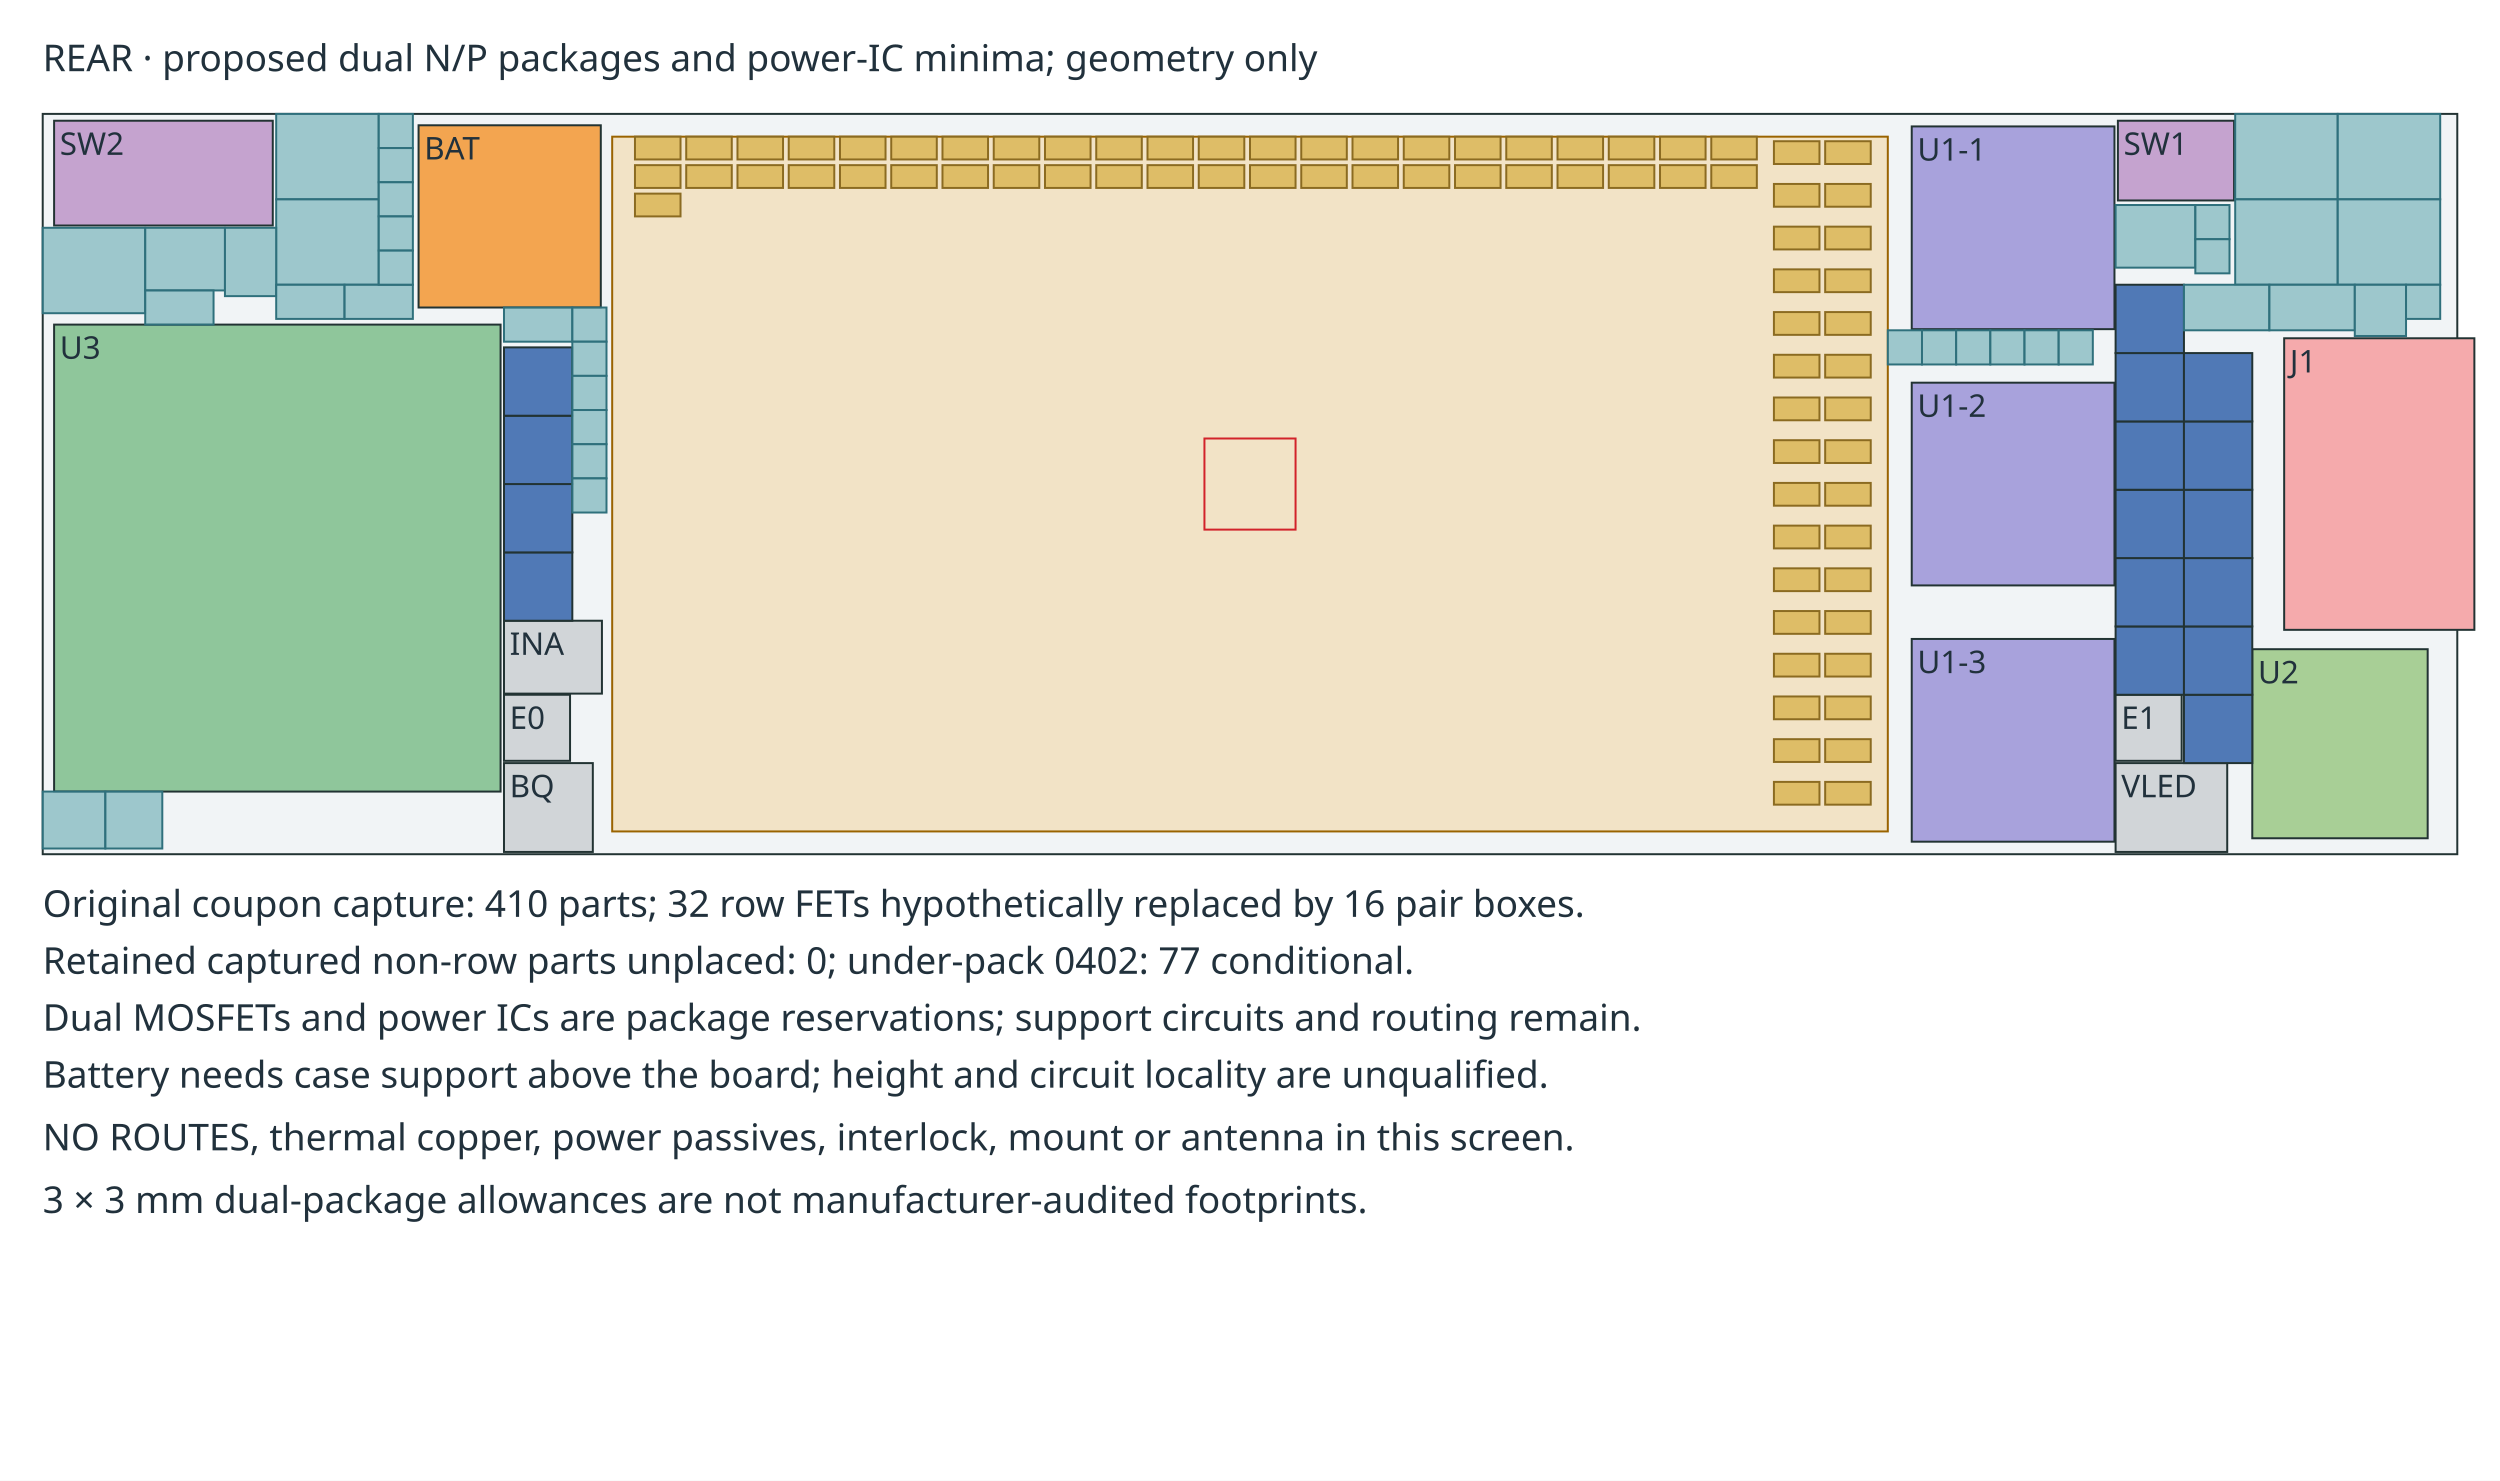
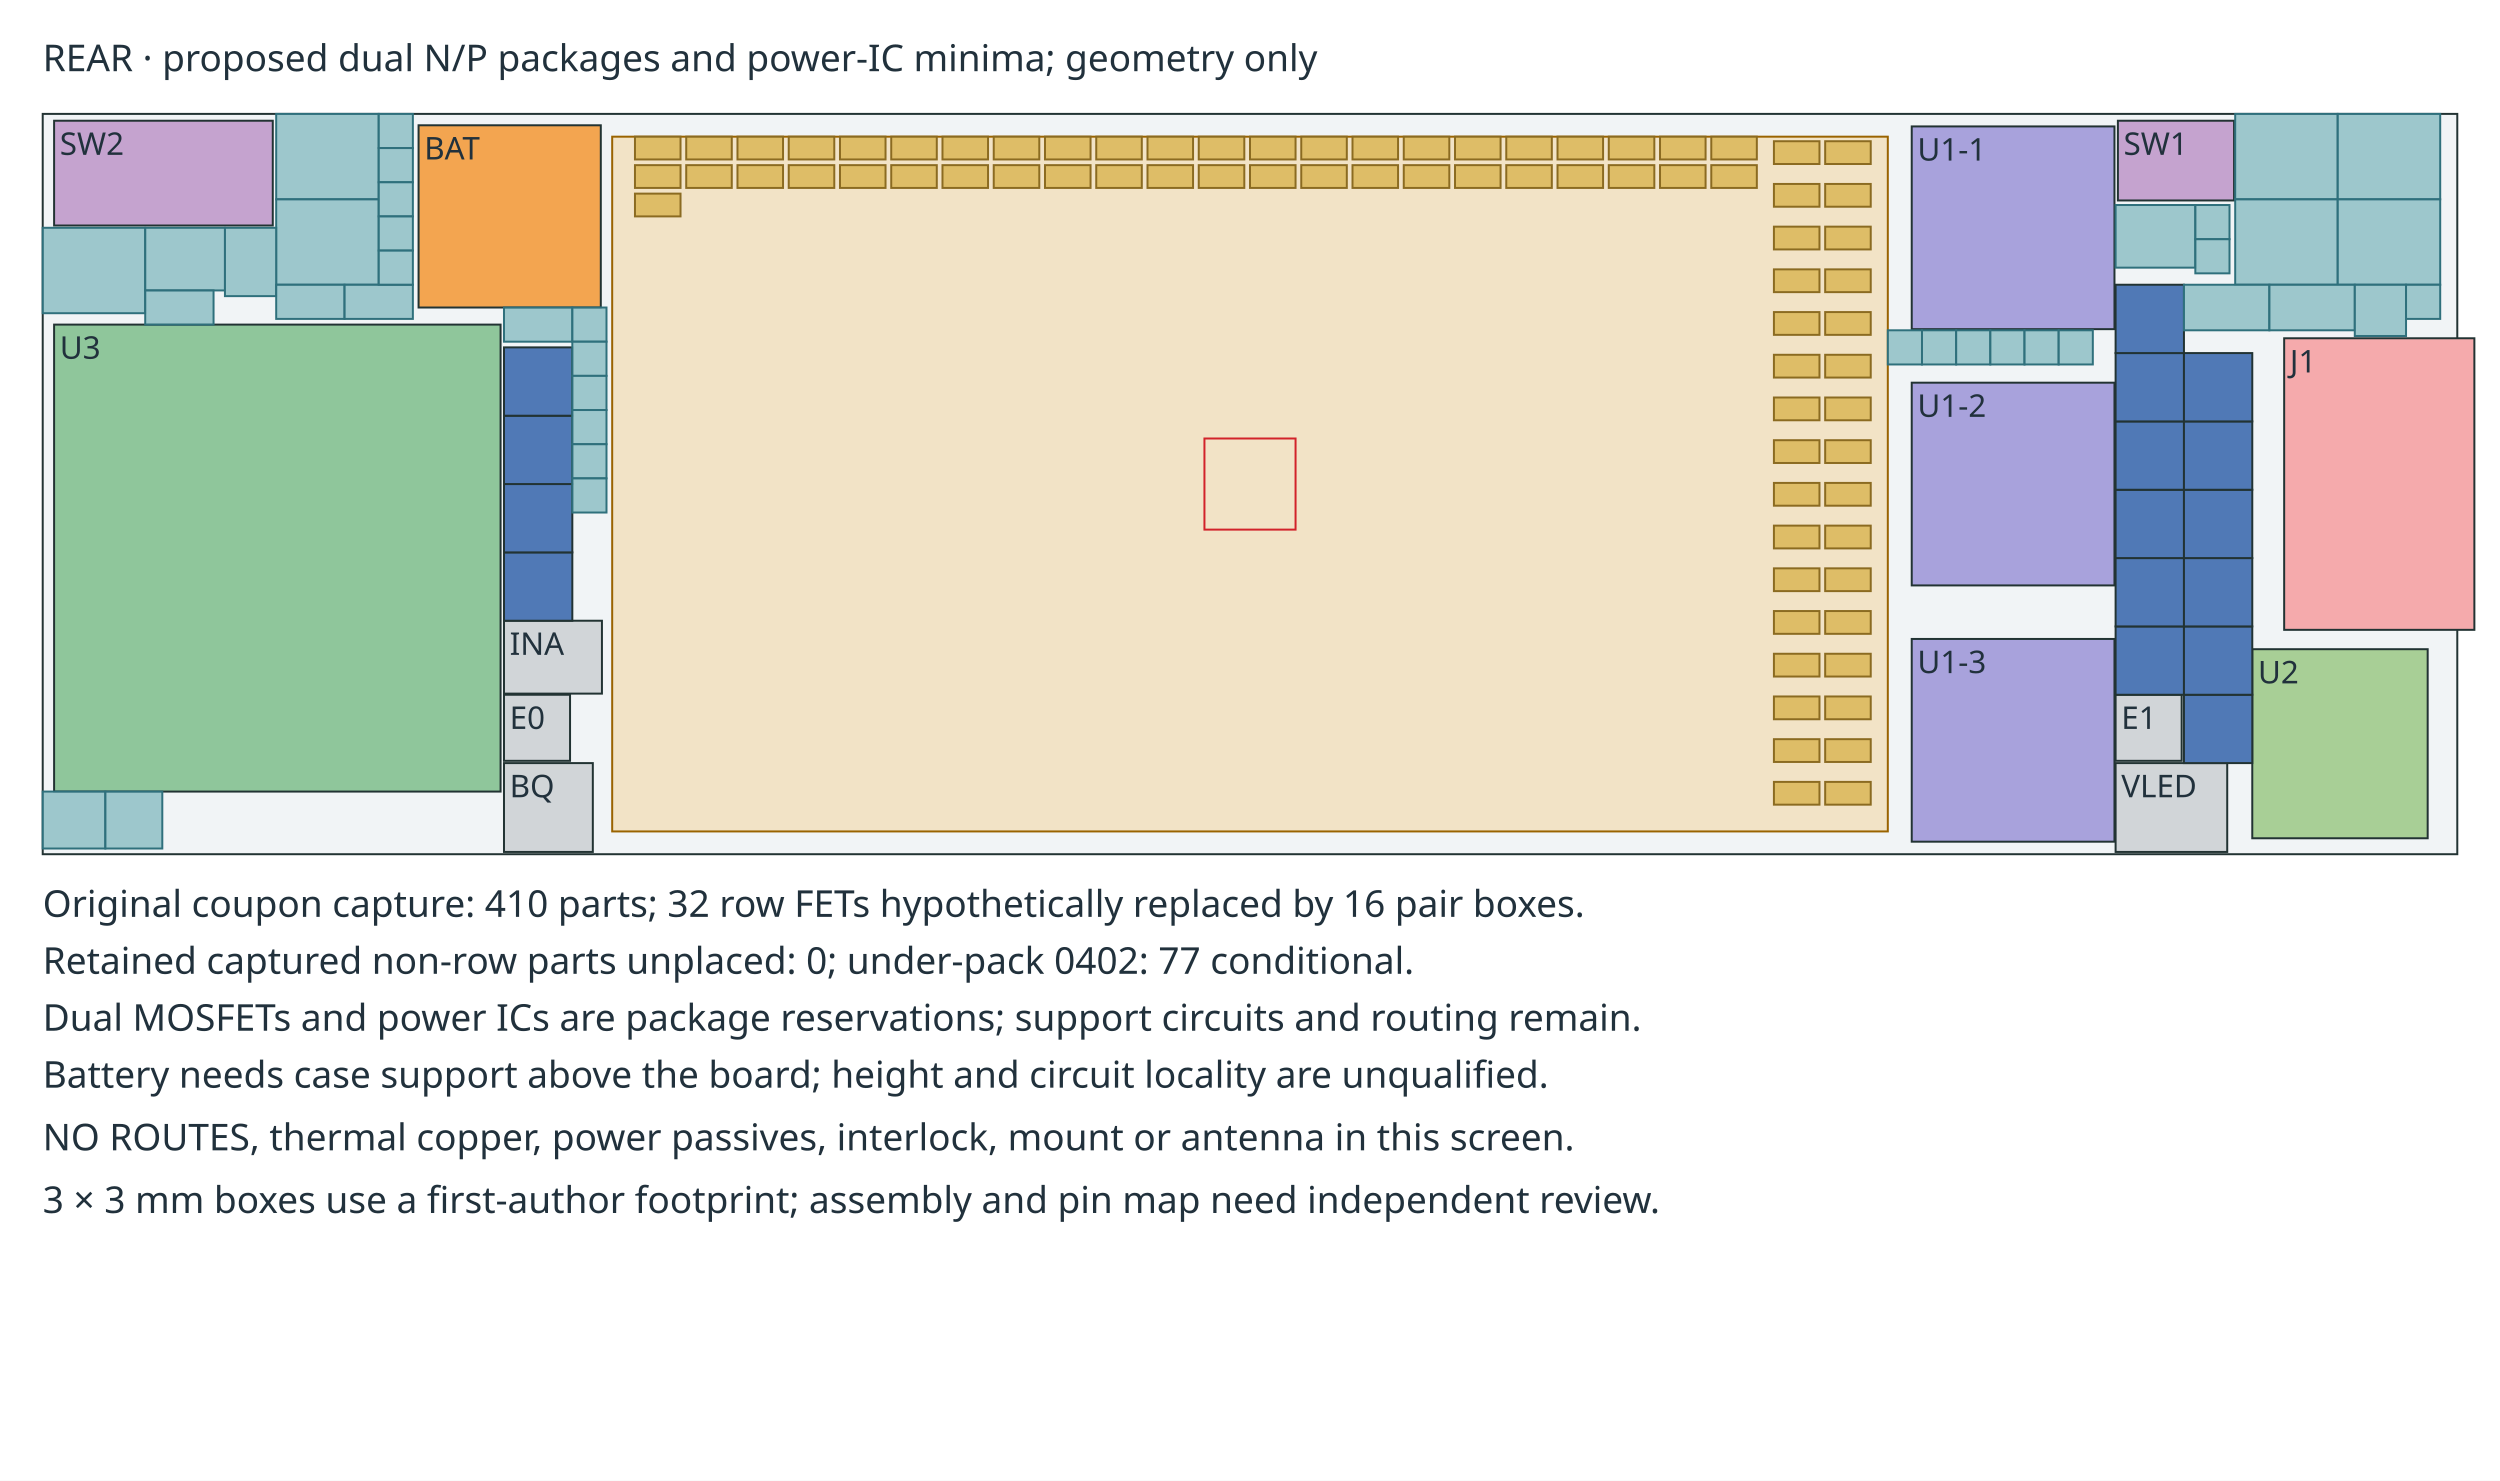
<svg xmlns="http://www.w3.org/2000/svg" viewBox="-15 -40 878.0 520.0">
  <style>text{font:13px sans-serif;fill:#21313c}.small{font:11px sans-serif}</style>
  <rect x="-15" y="-40" width="878.0" height="520.0" fill="white" />
  <text x="0" y="-15">REAR · proposed dual N/P packages and power-IC minima; geometry only</text>
  <rect x="0.00" y="0.00" width="848.00" height="260.00" fill="#f1f4f6" fill-opacity="1" stroke="#233" stroke-width="0.7" />
  <rect x="200.00" y="8.00" width="448.00" height="244.00" fill="#f2d59e" fill-opacity="0.55" stroke="#9a6300" stroke-width="0.7" />
  <rect x="608.00" y="9.60" width="16.00" height="8.00" fill="#dcb95d" fill-opacity="0.9" stroke="#8b6b21" stroke-width="0.7" />
  <rect x="626.00" y="9.60" width="16.00" height="8.00" fill="#dcb95d" fill-opacity="0.9" stroke="#8b6b21" stroke-width="0.7" />
  <rect x="608.00" y="24.60" width="16.00" height="8.00" fill="#dcb95d" fill-opacity="0.9" stroke="#8b6b21" stroke-width="0.7" />
  <rect x="626.00" y="24.60" width="16.00" height="8.00" fill="#dcb95d" fill-opacity="0.9" stroke="#8b6b21" stroke-width="0.7" />
  <rect x="608.00" y="39.60" width="16.00" height="8.00" fill="#dcb95d" fill-opacity="0.9" stroke="#8b6b21" stroke-width="0.7" />
  <rect x="626.00" y="39.60" width="16.00" height="8.00" fill="#dcb95d" fill-opacity="0.9" stroke="#8b6b21" stroke-width="0.7" />
  <rect x="608.00" y="54.60" width="16.00" height="8.00" fill="#dcb95d" fill-opacity="0.9" stroke="#8b6b21" stroke-width="0.7" />
  <rect x="626.00" y="54.60" width="16.00" height="8.00" fill="#dcb95d" fill-opacity="0.9" stroke="#8b6b21" stroke-width="0.7" />
  <rect x="608.00" y="69.60" width="16.00" height="8.00" fill="#dcb95d" fill-opacity="0.9" stroke="#8b6b21" stroke-width="0.7" />
  <rect x="626.00" y="69.60" width="16.00" height="8.00" fill="#dcb95d" fill-opacity="0.9" stroke="#8b6b21" stroke-width="0.7" />
  <rect x="608.00" y="84.60" width="16.00" height="8.00" fill="#dcb95d" fill-opacity="0.9" stroke="#8b6b21" stroke-width="0.7" />
  <rect x="626.00" y="84.60" width="16.00" height="8.00" fill="#dcb95d" fill-opacity="0.9" stroke="#8b6b21" stroke-width="0.7" />
  <rect x="608.00" y="99.60" width="16.00" height="8.00" fill="#dcb95d" fill-opacity="0.9" stroke="#8b6b21" stroke-width="0.7" />
  <rect x="626.00" y="99.60" width="16.00" height="8.00" fill="#dcb95d" fill-opacity="0.9" stroke="#8b6b21" stroke-width="0.7" />
  <rect x="608.00" y="114.60" width="16.00" height="8.00" fill="#dcb95d" fill-opacity="0.9" stroke="#8b6b21" stroke-width="0.7" />
  <rect x="626.00" y="114.60" width="16.00" height="8.00" fill="#dcb95d" fill-opacity="0.9" stroke="#8b6b21" stroke-width="0.7" />
  <rect x="608.00" y="129.60" width="16.00" height="8.00" fill="#dcb95d" fill-opacity="0.9" stroke="#8b6b21" stroke-width="0.7" />
  <rect x="626.00" y="129.60" width="16.00" height="8.00" fill="#dcb95d" fill-opacity="0.9" stroke="#8b6b21" stroke-width="0.7" />
  <rect x="608.00" y="144.60" width="16.00" height="8.00" fill="#dcb95d" fill-opacity="0.9" stroke="#8b6b21" stroke-width="0.7" />
  <rect x="626.00" y="144.60" width="16.00" height="8.00" fill="#dcb95d" fill-opacity="0.9" stroke="#8b6b21" stroke-width="0.7" />
  <rect x="608.00" y="159.60" width="16.00" height="8.00" fill="#dcb95d" fill-opacity="0.9" stroke="#8b6b21" stroke-width="0.7" />
  <rect x="626.00" y="159.60" width="16.00" height="8.00" fill="#dcb95d" fill-opacity="0.9" stroke="#8b6b21" stroke-width="0.7" />
  <rect x="608.00" y="174.60" width="16.00" height="8.00" fill="#dcb95d" fill-opacity="0.9" stroke="#8b6b21" stroke-width="0.7" />
  <rect x="626.00" y="174.60" width="16.00" height="8.00" fill="#dcb95d" fill-opacity="0.9" stroke="#8b6b21" stroke-width="0.7" />
  <rect x="608.00" y="189.60" width="16.00" height="8.00" fill="#dcb95d" fill-opacity="0.9" stroke="#8b6b21" stroke-width="0.7" />
  <rect x="626.00" y="189.60" width="16.00" height="8.00" fill="#dcb95d" fill-opacity="0.9" stroke="#8b6b21" stroke-width="0.7" />
  <rect x="608.00" y="204.60" width="16.00" height="8.00" fill="#dcb95d" fill-opacity="0.9" stroke="#8b6b21" stroke-width="0.7" />
  <rect x="626.00" y="204.60" width="16.00" height="8.00" fill="#dcb95d" fill-opacity="0.9" stroke="#8b6b21" stroke-width="0.7" />
  <rect x="608.00" y="219.60" width="16.00" height="8.00" fill="#dcb95d" fill-opacity="0.9" stroke="#8b6b21" stroke-width="0.7" />
  <rect x="626.00" y="219.60" width="16.00" height="8.00" fill="#dcb95d" fill-opacity="0.9" stroke="#8b6b21" stroke-width="0.7" />
  <rect x="608.00" y="234.60" width="16.00" height="8.00" fill="#dcb95d" fill-opacity="0.9" stroke="#8b6b21" stroke-width="0.7" />
  <rect x="626.00" y="234.60" width="16.00" height="8.00" fill="#dcb95d" fill-opacity="0.9" stroke="#8b6b21" stroke-width="0.7" />
  <rect x="208.00" y="8.00" width="16.00" height="8.00" fill="#dcb95d" fill-opacity="0.9" stroke="#8b6b21" stroke-width="0.7" />
  <rect x="226.00" y="8.00" width="16.00" height="8.00" fill="#dcb95d" fill-opacity="0.9" stroke="#8b6b21" stroke-width="0.7" />
  <rect x="244.00" y="8.00" width="16.00" height="8.00" fill="#dcb95d" fill-opacity="0.9" stroke="#8b6b21" stroke-width="0.7" />
  <rect x="262.00" y="8.00" width="16.00" height="8.00" fill="#dcb95d" fill-opacity="0.9" stroke="#8b6b21" stroke-width="0.7" />
  <rect x="280.00" y="8.00" width="16.00" height="8.00" fill="#dcb95d" fill-opacity="0.9" stroke="#8b6b21" stroke-width="0.7" />
  <rect x="298.00" y="8.00" width="16.00" height="8.00" fill="#dcb95d" fill-opacity="0.9" stroke="#8b6b21" stroke-width="0.7" />
  <rect x="316.00" y="8.00" width="16.00" height="8.00" fill="#dcb95d" fill-opacity="0.9" stroke="#8b6b21" stroke-width="0.7" />
  <rect x="334.00" y="8.00" width="16.00" height="8.00" fill="#dcb95d" fill-opacity="0.9" stroke="#8b6b21" stroke-width="0.7" />
  <rect x="352.00" y="8.00" width="16.00" height="8.00" fill="#dcb95d" fill-opacity="0.9" stroke="#8b6b21" stroke-width="0.7" />
  <rect x="370.00" y="8.00" width="16.00" height="8.00" fill="#dcb95d" fill-opacity="0.9" stroke="#8b6b21" stroke-width="0.7" />
  <rect x="388.00" y="8.00" width="16.00" height="8.00" fill="#dcb95d" fill-opacity="0.9" stroke="#8b6b21" stroke-width="0.7" />
  <rect x="406.00" y="8.00" width="16.00" height="8.00" fill="#dcb95d" fill-opacity="0.9" stroke="#8b6b21" stroke-width="0.7" />
  <rect x="424.00" y="8.00" width="16.00" height="8.00" fill="#dcb95d" fill-opacity="0.9" stroke="#8b6b21" stroke-width="0.7" />
  <rect x="442.00" y="8.00" width="16.00" height="8.00" fill="#dcb95d" fill-opacity="0.9" stroke="#8b6b21" stroke-width="0.7" />
  <rect x="460.00" y="8.00" width="16.00" height="8.00" fill="#dcb95d" fill-opacity="0.9" stroke="#8b6b21" stroke-width="0.7" />
  <rect x="478.00" y="8.00" width="16.00" height="8.00" fill="#dcb95d" fill-opacity="0.9" stroke="#8b6b21" stroke-width="0.7" />
  <rect x="496.00" y="8.00" width="16.00" height="8.00" fill="#dcb95d" fill-opacity="0.9" stroke="#8b6b21" stroke-width="0.7" />
  <rect x="514.00" y="8.00" width="16.00" height="8.00" fill="#dcb95d" fill-opacity="0.9" stroke="#8b6b21" stroke-width="0.7" />
  <rect x="532.00" y="8.00" width="16.00" height="8.00" fill="#dcb95d" fill-opacity="0.9" stroke="#8b6b21" stroke-width="0.7" />
  <rect x="550.00" y="8.00" width="16.00" height="8.00" fill="#dcb95d" fill-opacity="0.9" stroke="#8b6b21" stroke-width="0.7" />
  <rect x="568.00" y="8.00" width="16.00" height="8.00" fill="#dcb95d" fill-opacity="0.9" stroke="#8b6b21" stroke-width="0.7" />
  <rect x="586.00" y="8.00" width="16.00" height="8.00" fill="#dcb95d" fill-opacity="0.9" stroke="#8b6b21" stroke-width="0.7" />
  <rect x="208.00" y="18.00" width="16.00" height="8.00" fill="#dcb95d" fill-opacity="0.9" stroke="#8b6b21" stroke-width="0.7" />
  <rect x="226.00" y="18.00" width="16.00" height="8.00" fill="#dcb95d" fill-opacity="0.9" stroke="#8b6b21" stroke-width="0.7" />
  <rect x="244.00" y="18.00" width="16.00" height="8.00" fill="#dcb95d" fill-opacity="0.9" stroke="#8b6b21" stroke-width="0.7" />
  <rect x="262.00" y="18.00" width="16.00" height="8.00" fill="#dcb95d" fill-opacity="0.9" stroke="#8b6b21" stroke-width="0.7" />
  <rect x="280.00" y="18.00" width="16.00" height="8.00" fill="#dcb95d" fill-opacity="0.9" stroke="#8b6b21" stroke-width="0.7" />
  <rect x="298.00" y="18.00" width="16.00" height="8.00" fill="#dcb95d" fill-opacity="0.9" stroke="#8b6b21" stroke-width="0.7" />
  <rect x="316.00" y="18.00" width="16.00" height="8.00" fill="#dcb95d" fill-opacity="0.9" stroke="#8b6b21" stroke-width="0.7" />
  <rect x="334.00" y="18.00" width="16.00" height="8.00" fill="#dcb95d" fill-opacity="0.9" stroke="#8b6b21" stroke-width="0.7" />
  <rect x="352.00" y="18.00" width="16.00" height="8.00" fill="#dcb95d" fill-opacity="0.9" stroke="#8b6b21" stroke-width="0.7" />
  <rect x="370.00" y="18.00" width="16.00" height="8.00" fill="#dcb95d" fill-opacity="0.9" stroke="#8b6b21" stroke-width="0.7" />
  <rect x="388.00" y="18.00" width="16.00" height="8.00" fill="#dcb95d" fill-opacity="0.9" stroke="#8b6b21" stroke-width="0.7" />
  <rect x="406.00" y="18.00" width="16.00" height="8.00" fill="#dcb95d" fill-opacity="0.9" stroke="#8b6b21" stroke-width="0.7" />
  <rect x="424.00" y="18.00" width="16.00" height="8.00" fill="#dcb95d" fill-opacity="0.9" stroke="#8b6b21" stroke-width="0.7" />
  <rect x="442.00" y="18.00" width="16.00" height="8.00" fill="#dcb95d" fill-opacity="0.9" stroke="#8b6b21" stroke-width="0.7" />
  <rect x="460.00" y="18.00" width="16.00" height="8.00" fill="#dcb95d" fill-opacity="0.9" stroke="#8b6b21" stroke-width="0.7" />
  <rect x="478.00" y="18.00" width="16.00" height="8.00" fill="#dcb95d" fill-opacity="0.9" stroke="#8b6b21" stroke-width="0.7" />
  <rect x="496.00" y="18.00" width="16.00" height="8.00" fill="#dcb95d" fill-opacity="0.9" stroke="#8b6b21" stroke-width="0.7" />
  <rect x="514.00" y="18.00" width="16.00" height="8.00" fill="#dcb95d" fill-opacity="0.9" stroke="#8b6b21" stroke-width="0.7" />
  <rect x="532.00" y="18.00" width="16.00" height="8.00" fill="#dcb95d" fill-opacity="0.9" stroke="#8b6b21" stroke-width="0.7" />
  <rect x="550.00" y="18.00" width="16.00" height="8.00" fill="#dcb95d" fill-opacity="0.9" stroke="#8b6b21" stroke-width="0.7" />
  <rect x="568.00" y="18.00" width="16.00" height="8.00" fill="#dcb95d" fill-opacity="0.9" stroke="#8b6b21" stroke-width="0.7" />
  <rect x="586.00" y="18.00" width="16.00" height="8.00" fill="#dcb95d" fill-opacity="0.9" stroke="#8b6b21" stroke-width="0.7" />
  <rect x="208.00" y="28.00" width="16.00" height="8.00" fill="#dcb95d" fill-opacity="0.9" stroke="#8b6b21" stroke-width="0.7" />
  <rect x="408.00" y="114.00" width="32.00" height="32.00" fill="none" fill-opacity="1" stroke="#d2232a" stroke-width="0.7" />
  <rect x="4.00" y="2.40" width="76.80" height="36.80" fill="#c5a3cf" fill-opacity="1" stroke="#233" stroke-width="0.7" />
  <text class="small" x="6.0" y="14.4">SW2</text>
  <rect x="728.80" y="2.40" width="40.80" height="28.00" fill="#c5a3cf" fill-opacity="1" stroke="#233" stroke-width="0.7" />
  <text class="small" x="730.8" y="14.4">SW1</text>
  <rect x="776.00" y="188.00" width="61.60" height="66.40" fill="#a8cf96" fill-opacity="1" stroke="#233" stroke-width="0.7" />
  <text class="small" x="778.0" y="200.0">U2</text>
  <rect x="4.00" y="74.00" width="156.80" height="164.00" fill="#8fc69b" fill-opacity="1" stroke="#233" stroke-width="0.7" />
  <text class="small" x="6.0" y="86.0">U3</text>
  <rect x="656.40" y="4.40" width="71.20" height="71.20" fill="#a8a2dc" fill-opacity="1" stroke="#233" stroke-width="0.7" />
  <text class="small" x="658.4" y="16.4">U1-1</text>
  <rect x="656.40" y="94.40" width="71.20" height="71.20" fill="#a8a2dc" fill-opacity="1" stroke="#233" stroke-width="0.7" />
  <text class="small" x="658.4" y="106.4">U1-2</text>
  <rect x="656.40" y="184.40" width="71.20" height="71.20" fill="#a8a2dc" fill-opacity="1" stroke="#233" stroke-width="0.7" />
  <text class="small" x="658.4" y="196.4">U1-3</text>
  <rect x="787.20" y="78.80" width="66.80" height="102.40" fill="#f5aaac" fill-opacity="1" stroke="#233" stroke-width="0.7" />
  <text class="small" x="789.2" y="90.8">J1</text>
  <rect x="132.00" y="4.00" width="64.00" height="64.00" fill="#f3a550" fill-opacity="1" stroke="#233" stroke-width="0.7" />
  <text class="small" x="134.0" y="16.0">BAT</text>
  <rect x="162.00" y="228.00" width="31.20" height="31.20" fill="#d1d5d8" fill-opacity="1" stroke="#233" stroke-width="0.7" />
  <text class="small" x="164.0" y="240.0">BQ</text>
  <rect x="728.00" y="228.00" width="39.20" height="31.20" fill="#d1d5d8" fill-opacity="1" stroke="#233" stroke-width="0.7" />
  <text class="small" x="730.0" y="240.0">VLED</text>
  <rect x="162.00" y="204.00" width="23.20" height="23.20" fill="#d1d5d8" fill-opacity="1" stroke="#233" stroke-width="0.7" />
  <text class="small" x="164.0" y="216.0">E0</text>
  <rect x="728.00" y="204.00" width="23.20" height="23.20" fill="#d1d5d8" fill-opacity="1" stroke="#233" stroke-width="0.7" />
  <text class="small" x="730.0" y="216.0">E1</text>
  <rect x="162.00" y="178.00" width="34.40" height="25.60" fill="#d1d5d8" fill-opacity="1" stroke="#233" stroke-width="0.7" />
  <text class="small" x="164.0" y="190.0">INA</text>
  <rect x="752.00" y="204.00" width="24.00" height="24.00" fill="#5079b6" fill-opacity="1" stroke="#233" stroke-width="0.7" />
  <rect x="728.00" y="180.00" width="24.00" height="24.00" fill="#5079b6" fill-opacity="1" stroke="#233" stroke-width="0.7" />
  <rect x="752.00" y="180.00" width="24.00" height="24.00" fill="#5079b6" fill-opacity="1" stroke="#233" stroke-width="0.7" />
  <rect x="728.00" y="156.00" width="24.00" height="24.00" fill="#5079b6" fill-opacity="1" stroke="#233" stroke-width="0.7" />
  <rect x="752.00" y="156.00" width="24.00" height="24.00" fill="#5079b6" fill-opacity="1" stroke="#233" stroke-width="0.7" />
  <rect x="162.00" y="154.00" width="24.00" height="24.00" fill="#5079b6" fill-opacity="1" stroke="#233" stroke-width="0.7" />
  <rect x="728.00" y="132.00" width="24.00" height="24.00" fill="#5079b6" fill-opacity="1" stroke="#233" stroke-width="0.7" />
  <rect x="752.00" y="132.00" width="24.00" height="24.00" fill="#5079b6" fill-opacity="1" stroke="#233" stroke-width="0.7" />
  <rect x="162.00" y="130.00" width="24.00" height="24.00" fill="#5079b6" fill-opacity="1" stroke="#233" stroke-width="0.7" />
  <rect x="728.00" y="108.00" width="24.00" height="24.00" fill="#5079b6" fill-opacity="1" stroke="#233" stroke-width="0.7" />
  <rect x="752.00" y="108.00" width="24.00" height="24.00" fill="#5079b6" fill-opacity="1" stroke="#233" stroke-width="0.7" />
  <rect x="162.00" y="106.00" width="24.00" height="24.00" fill="#5079b6" fill-opacity="1" stroke="#233" stroke-width="0.7" />
  <rect x="728.00" y="84.00" width="24.00" height="24.00" fill="#5079b6" fill-opacity="1" stroke="#233" stroke-width="0.7" />
  <rect x="752.00" y="84.00" width="24.00" height="24.00" fill="#5079b6" fill-opacity="1" stroke="#233" stroke-width="0.7" />
  <rect x="162.00" y="82.00" width="24.00" height="24.00" fill="#5079b6" fill-opacity="1" stroke="#233" stroke-width="0.7" />
  <rect x="728.00" y="60.00" width="24.00" height="24.00" fill="#5079b6" fill-opacity="1" stroke="#233" stroke-width="0.7" />
  <rect x="82.00" y="0.00" width="36.00" height="30.00" fill="#88bbc2" fill-opacity="0.8" stroke="#2f707c" stroke-width="0.7" />
  <rect x="770.00" y="0.00" width="36.00" height="30.00" fill="#88bbc2" fill-opacity="0.8" stroke="#2f707c" stroke-width="0.7" />
  <rect x="806.00" y="0.00" width="36.00" height="30.00" fill="#88bbc2" fill-opacity="0.8" stroke="#2f707c" stroke-width="0.7" />
  <rect x="82.00" y="30.00" width="36.00" height="30.00" fill="#88bbc2" fill-opacity="0.8" stroke="#2f707c" stroke-width="0.7" />
  <rect x="770.00" y="30.00" width="36.00" height="30.00" fill="#88bbc2" fill-opacity="0.8" stroke="#2f707c" stroke-width="0.7" />
  <rect x="806.00" y="30.00" width="36.00" height="30.00" fill="#88bbc2" fill-opacity="0.8" stroke="#2f707c" stroke-width="0.7" />
  <rect x="0.00" y="40.00" width="36.00" height="30.00" fill="#88bbc2" fill-opacity="0.8" stroke="#2f707c" stroke-width="0.7" />
  <rect x="728.00" y="32.00" width="28.00" height="22.00" fill="#88bbc2" fill-opacity="0.8" stroke="#2f707c" stroke-width="0.7" />
  <rect x="36.00" y="40.00" width="28.00" height="22.00" fill="#88bbc2" fill-opacity="0.8" stroke="#2f707c" stroke-width="0.7" />
  <rect x="752.00" y="60.00" width="30.00" height="16.00" fill="#88bbc2" fill-opacity="0.8" stroke="#2f707c" stroke-width="0.7" />
  <rect x="782.00" y="60.00" width="30.00" height="16.00" fill="#88bbc2" fill-opacity="0.8" stroke="#2f707c" stroke-width="0.7" />
  <rect x="0.00" y="238.00" width="22.00" height="20.00" fill="#88bbc2" fill-opacity="0.8" stroke="#2f707c" stroke-width="0.7" />
  <rect x="64.00" y="40.00" width="18.00" height="24.00" fill="#88bbc2" fill-opacity="0.8" stroke="#2f707c" stroke-width="0.7" />
  <rect x="22.00" y="238.00" width="20.00" height="20.00" fill="#88bbc2" fill-opacity="0.8" stroke="#2f707c" stroke-width="0.7" />
  <rect x="812.00" y="60.00" width="18.00" height="18.00" fill="#88bbc2" fill-opacity="0.8" stroke="#2f707c" stroke-width="0.7" />
  <rect x="82.00" y="60.00" width="24.00" height="12.00" fill="#88bbc2" fill-opacity="0.8" stroke="#2f707c" stroke-width="0.7" />
  <rect x="106.00" y="60.00" width="24.00" height="12.00" fill="#88bbc2" fill-opacity="0.8" stroke="#2f707c" stroke-width="0.7" />
  <rect x="36.00" y="62.00" width="24.00" height="12.00" fill="#88bbc2" fill-opacity="0.8" stroke="#2f707c" stroke-width="0.7" />
  <rect x="162.00" y="68.00" width="24.00" height="12.00" fill="#88bbc2" fill-opacity="0.8" stroke="#2f707c" stroke-width="0.7" />
  <rect x="118.00" y="0.00" width="12.00" height="12.00" fill="#88bbc2" fill-opacity="0.8" stroke="#2f707c" stroke-width="0.7" />
  <rect x="118.00" y="12.00" width="12.00" height="12.00" fill="#88bbc2" fill-opacity="0.8" stroke="#2f707c" stroke-width="0.7" />
  <rect x="118.00" y="24.00" width="12.00" height="12.00" fill="#88bbc2" fill-opacity="0.8" stroke="#2f707c" stroke-width="0.7" />
  <rect x="756.00" y="32.00" width="12.00" height="12.00" fill="#88bbc2" fill-opacity="0.8" stroke="#2f707c" stroke-width="0.7" />
  <rect x="118.00" y="36.00" width="12.00" height="12.00" fill="#88bbc2" fill-opacity="0.8" stroke="#2f707c" stroke-width="0.7" />
  <rect x="756.00" y="44.00" width="12.00" height="12.00" fill="#88bbc2" fill-opacity="0.8" stroke="#2f707c" stroke-width="0.7" />
  <rect x="118.00" y="48.00" width="12.00" height="12.00" fill="#88bbc2" fill-opacity="0.8" stroke="#2f707c" stroke-width="0.7" />
  <rect x="830.00" y="60.00" width="12.00" height="12.00" fill="#88bbc2" fill-opacity="0.8" stroke="#2f707c" stroke-width="0.7" />
  <rect x="186.00" y="68.00" width="12.00" height="12.00" fill="#88bbc2" fill-opacity="0.8" stroke="#2f707c" stroke-width="0.7" />
  <rect x="648.00" y="76.00" width="12.00" height="12.00" fill="#88bbc2" fill-opacity="0.8" stroke="#2f707c" stroke-width="0.7" />
  <rect x="660.00" y="76.00" width="12.00" height="12.00" fill="#88bbc2" fill-opacity="0.8" stroke="#2f707c" stroke-width="0.7" />
  <rect x="672.00" y="76.00" width="12.00" height="12.00" fill="#88bbc2" fill-opacity="0.8" stroke="#2f707c" stroke-width="0.7" />
  <rect x="684.00" y="76.00" width="12.00" height="12.00" fill="#88bbc2" fill-opacity="0.8" stroke="#2f707c" stroke-width="0.7" />
  <rect x="696.00" y="76.00" width="12.00" height="12.00" fill="#88bbc2" fill-opacity="0.8" stroke="#2f707c" stroke-width="0.7" />
  <rect x="708.00" y="76.00" width="12.00" height="12.00" fill="#88bbc2" fill-opacity="0.8" stroke="#2f707c" stroke-width="0.7" />
  <rect x="186.00" y="80.00" width="12.00" height="12.00" fill="#88bbc2" fill-opacity="0.8" stroke="#2f707c" stroke-width="0.7" />
  <rect x="186.00" y="92.00" width="12.00" height="12.00" fill="#88bbc2" fill-opacity="0.8" stroke="#2f707c" stroke-width="0.7" />
  <rect x="186.00" y="104.00" width="12.00" height="12.00" fill="#88bbc2" fill-opacity="0.8" stroke="#2f707c" stroke-width="0.7" />
  <rect x="186.00" y="116.00" width="12.00" height="12.00" fill="#88bbc2" fill-opacity="0.8" stroke="#2f707c" stroke-width="0.7" />
  <rect x="186.00" y="128.00" width="12.00" height="12.00" fill="#88bbc2" fill-opacity="0.8" stroke="#2f707c" stroke-width="0.7" />
  <text x="0" y="282.0">Original coupon capture: 410 parts; 32 row FETs hypothetically replaced by 16 pair boxes.</text>
  <text x="0" y="302.0">Retained captured non-row parts unplaced: 0; under-pack 0402: 77 conditional.</text>
  <text x="0" y="322.0">Dual MOSFETs and power ICs are package reservations; support circuits and routing remain.</text>
  <text x="0" y="342.0">Battery needs case support above the board; height and circuit locality are unqualified.</text>
  <text x="0" y="364.0">NO ROUTES, thermal copper, power passives, interlock, mount or antenna in this screen.</text>
-   <text x="0" y="386.0">3 × 3 mm dual-package allowances are not manufacturer-audited footprints.</text>
+   <text x="0" y="386.0">3 × 3 mm boxes use a first-author footprint; assembly and pin map need independent review.</text>
</svg>
